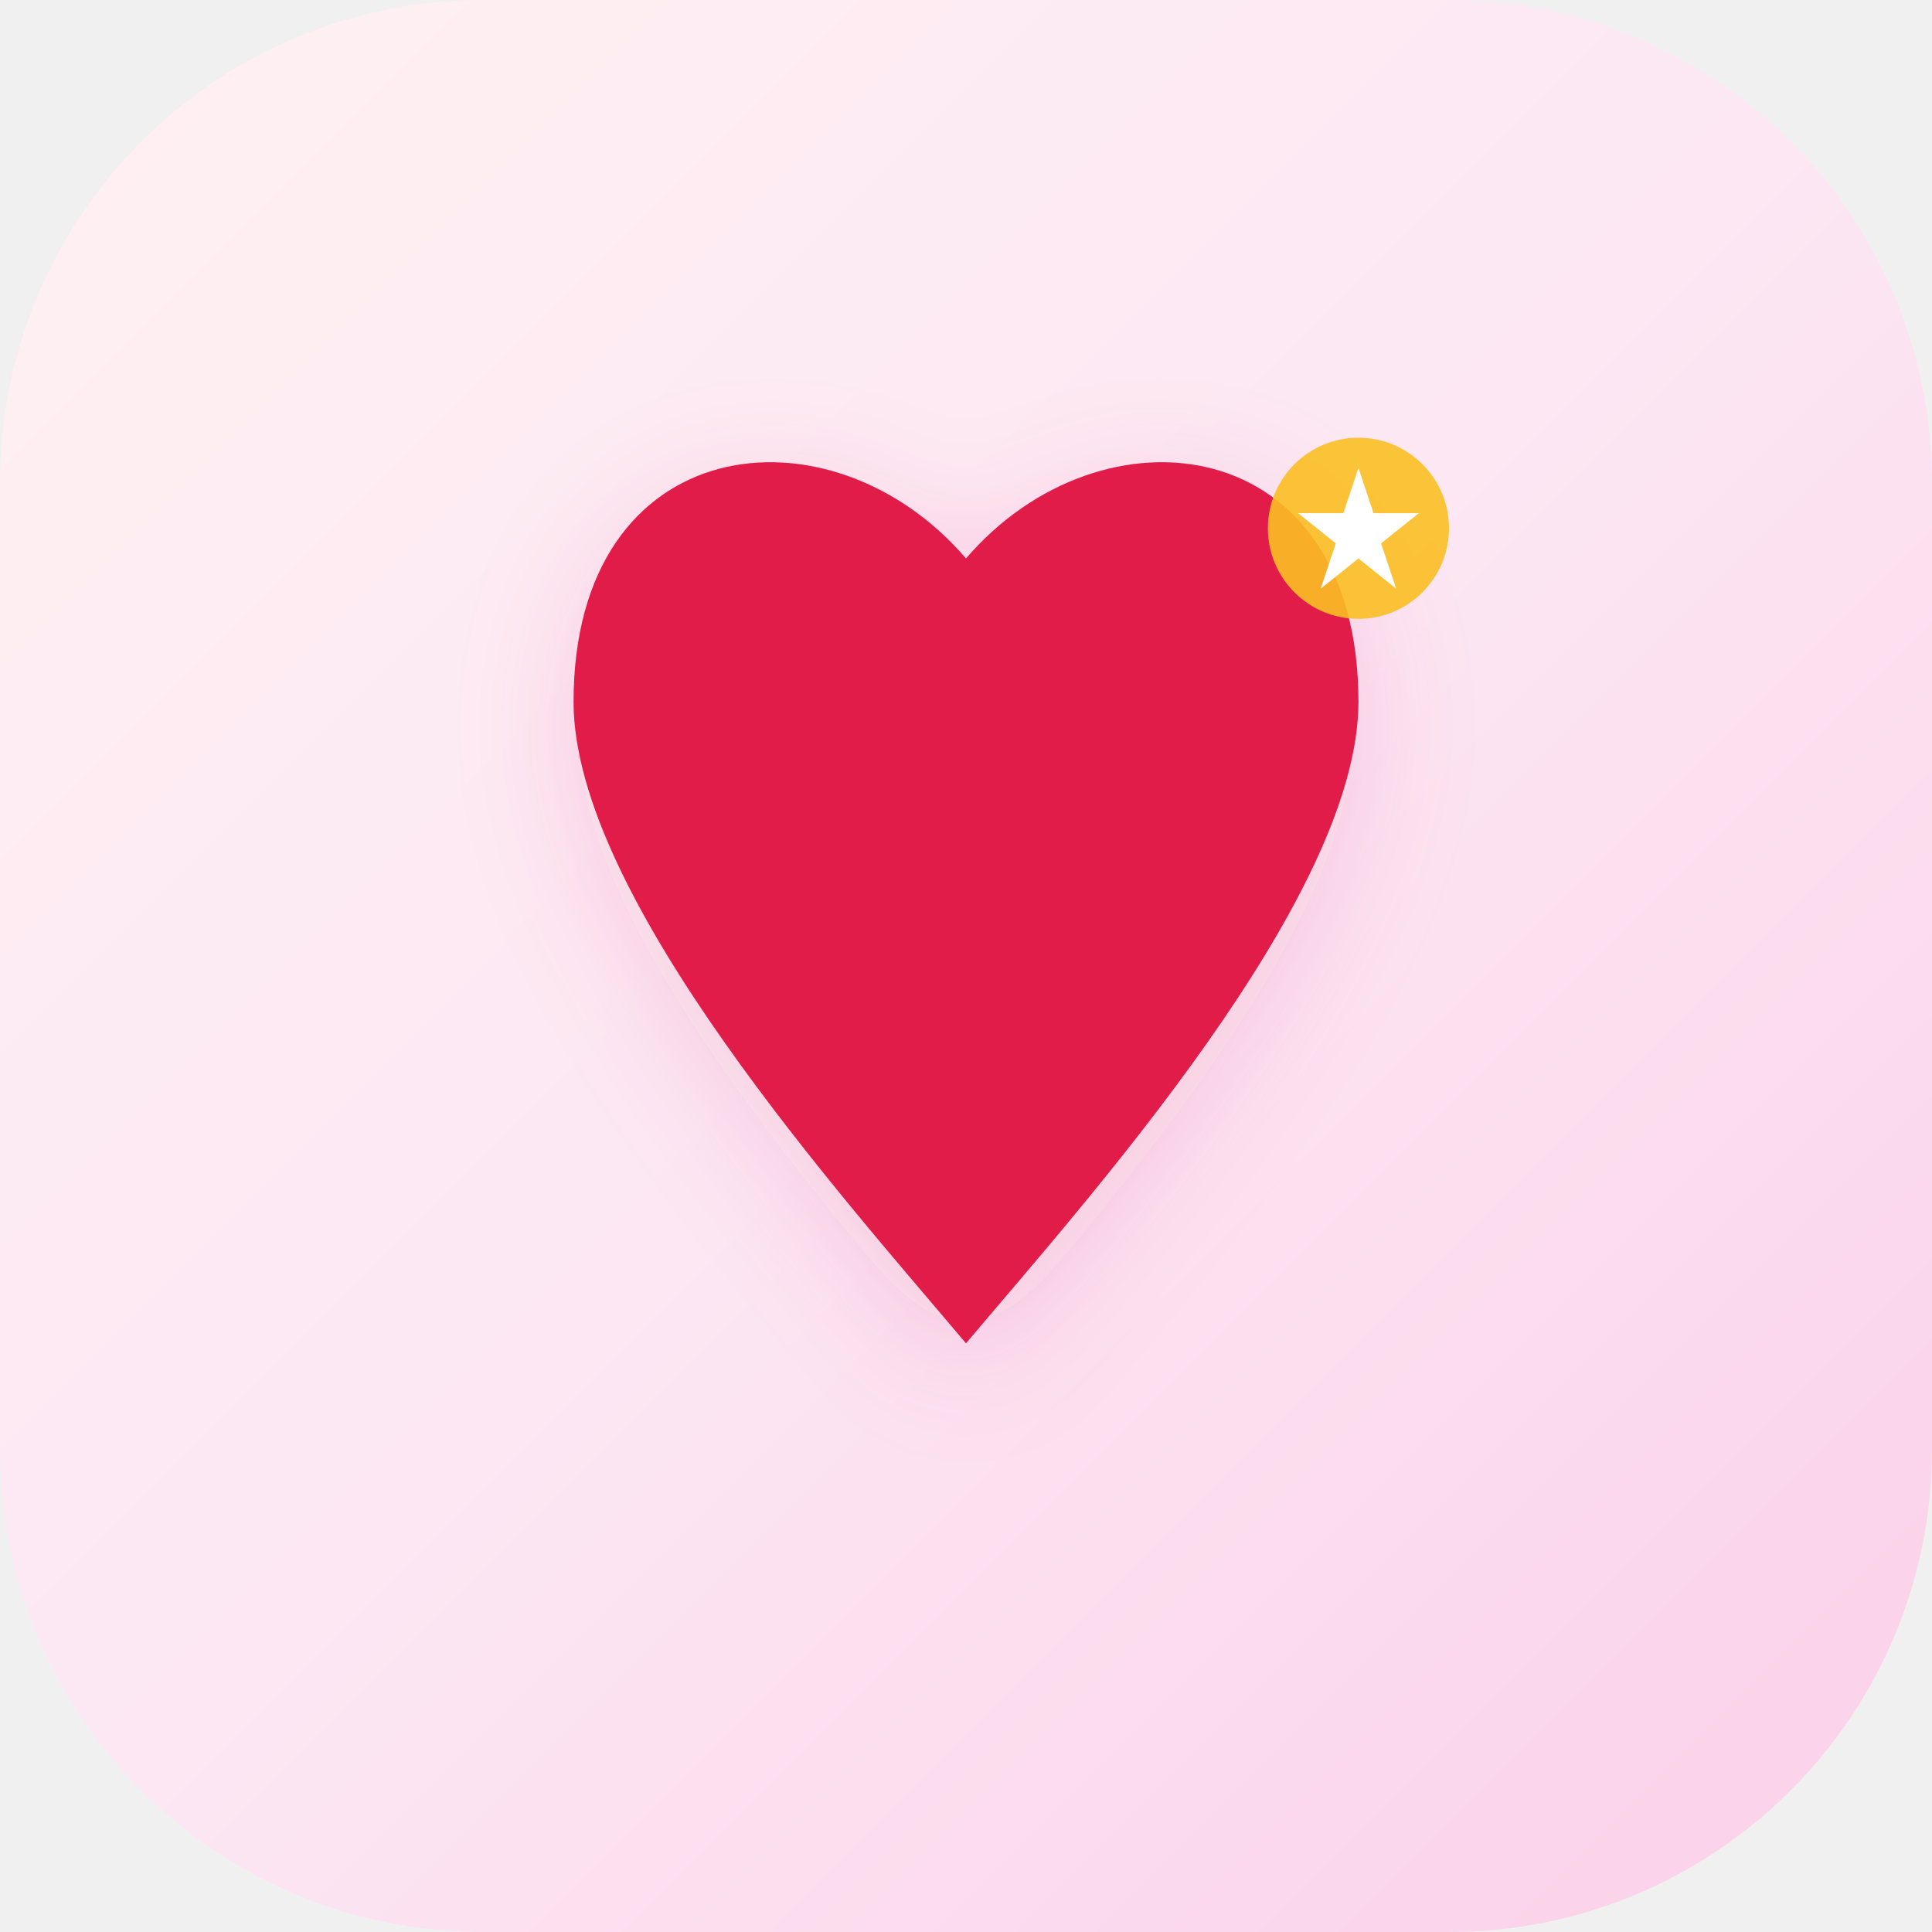
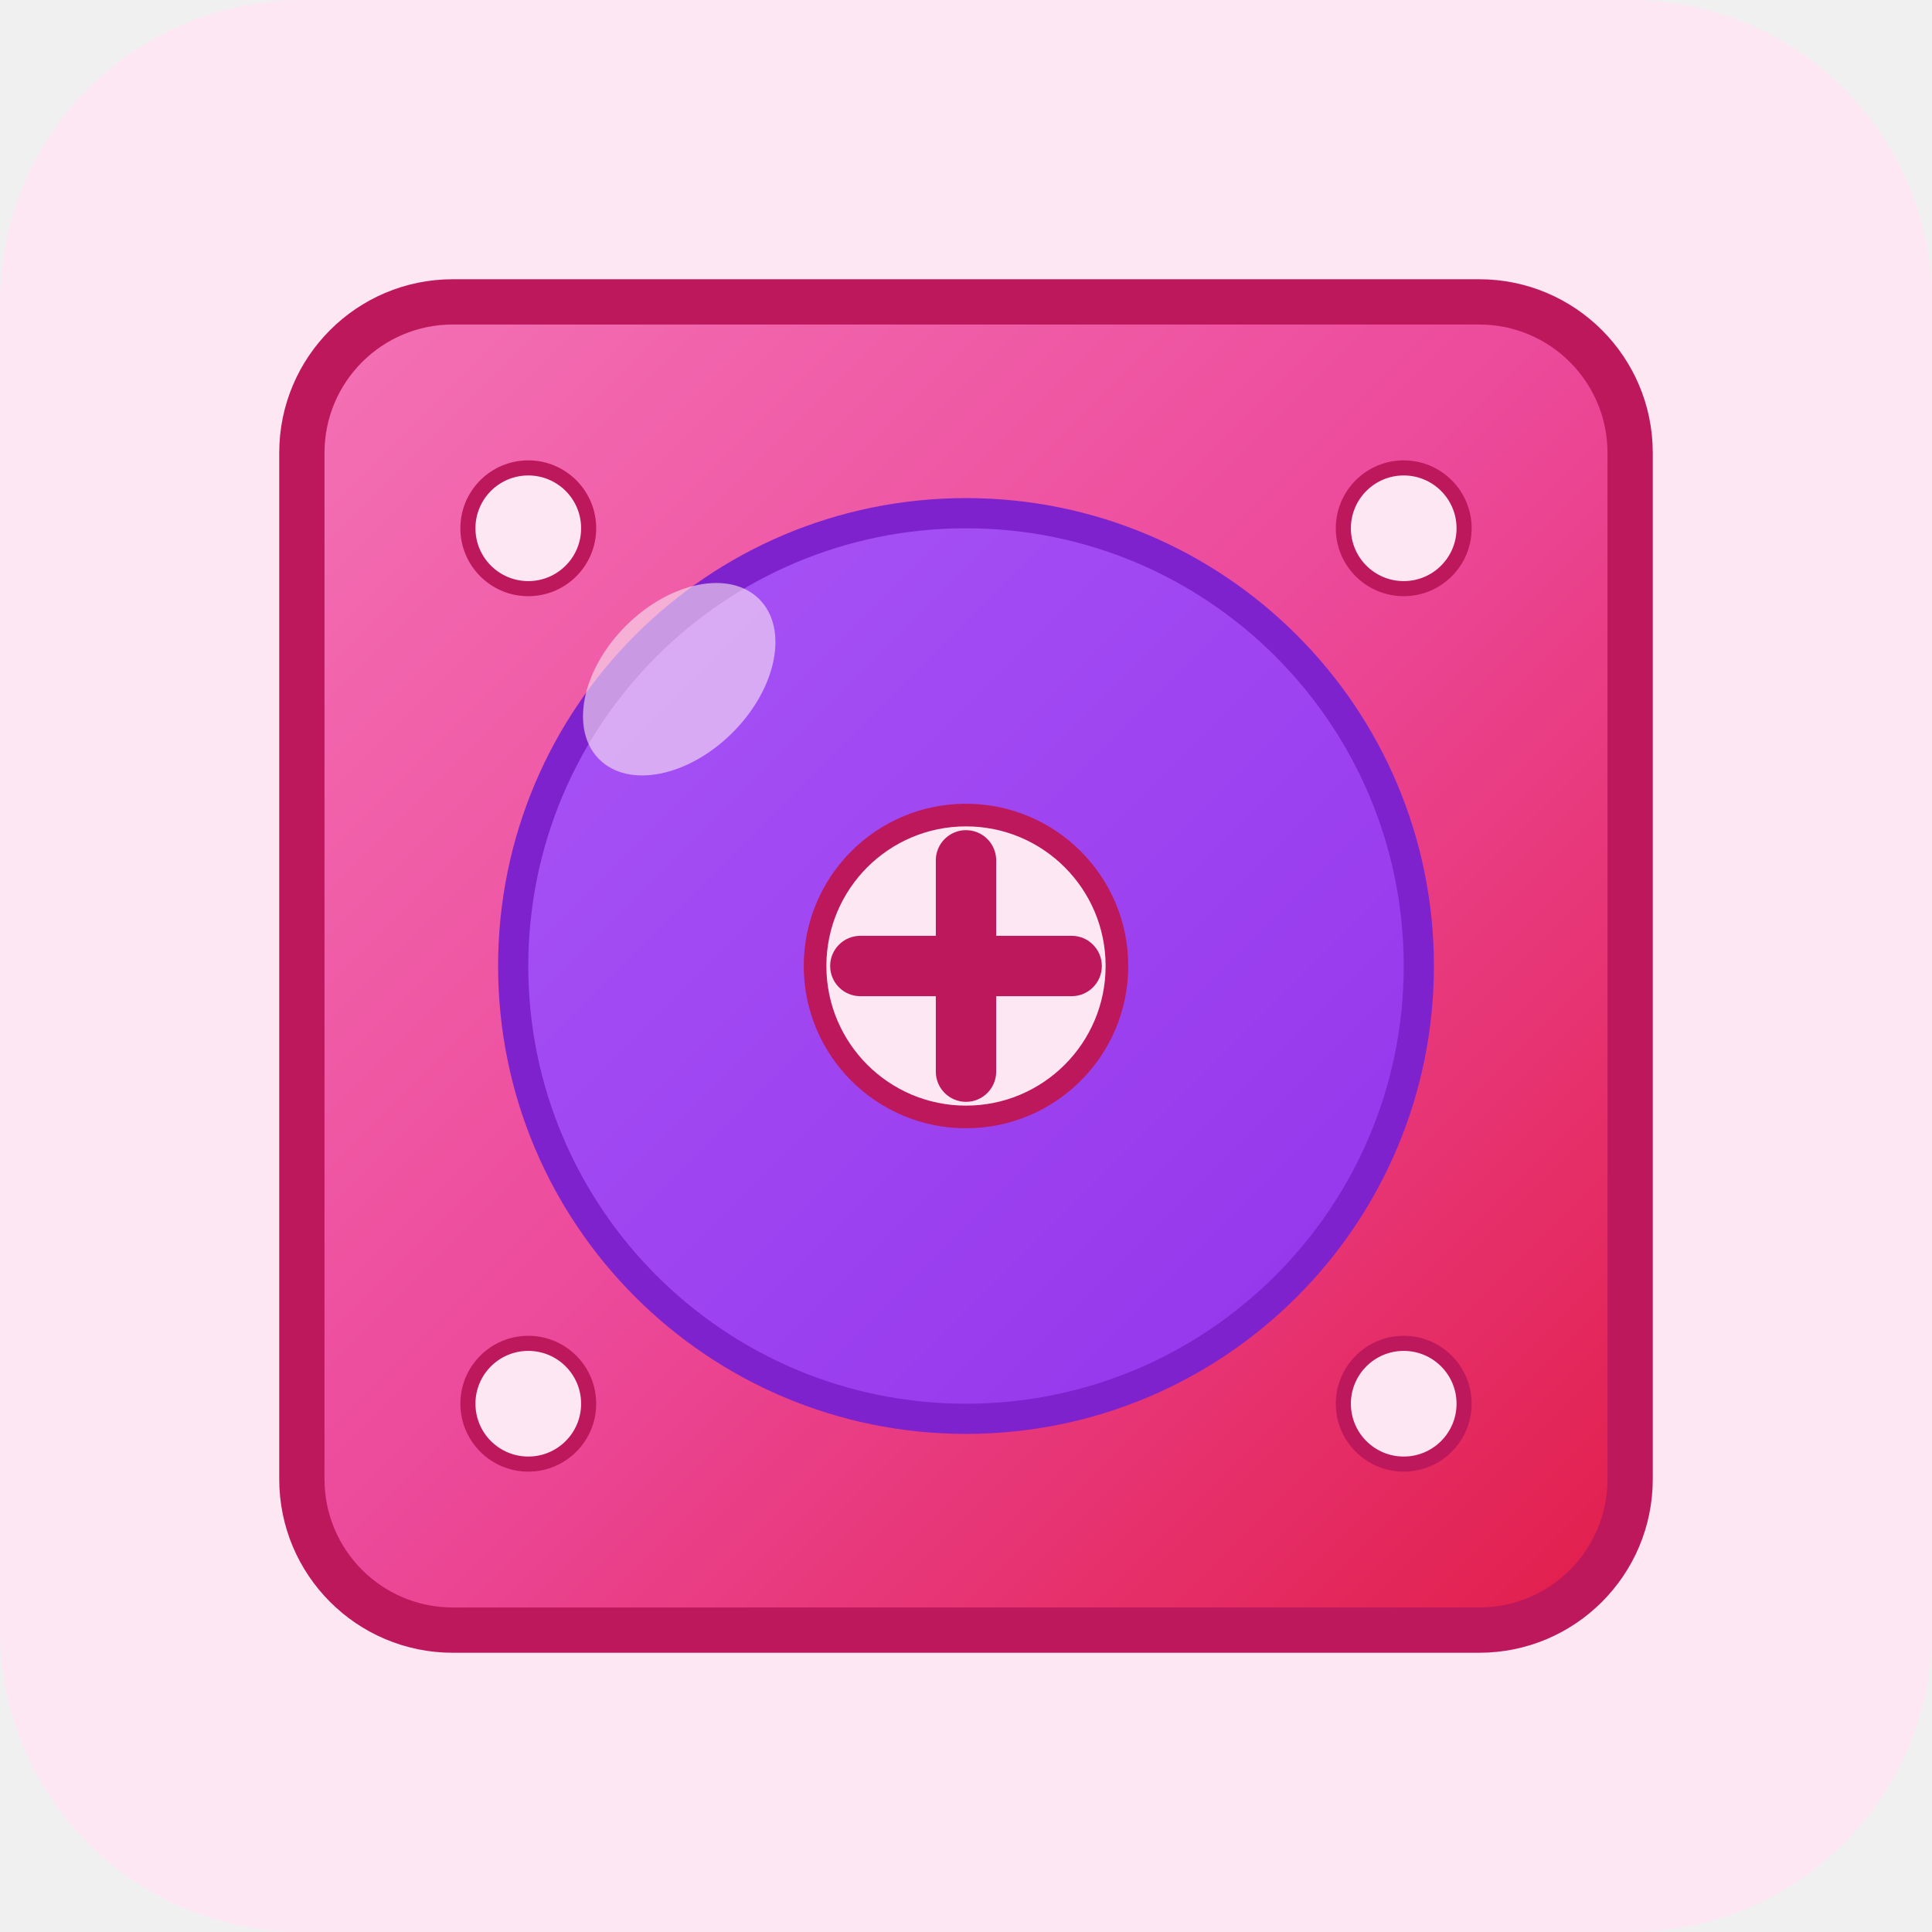
<svg xmlns="http://www.w3.org/2000/svg" viewBox="0 0 512 512">
  <defs>
-     <linearGradient id="bg" x1="0" y1="0" x2="1" y2="1">
-       <stop offset="0%" stop-color="#fff1f2" />
-       <stop offset="50%" stop-color="#fce7f3" />
-       <stop offset="100%" stop-color="#fbcfe8" />
+     <linearGradient id="vaultGradient" x1="0%" y1="0%" x2="100%" y2="100%">
+       <stop offset="0%" style="stop-color:#f472b6;stop-opacity:1" />
+       <stop offset="50%" style="stop-color:#ec4899;stop-opacity:1" />
+       <stop offset="100%" style="stop-color:#e11d48;stop-opacity:1" />
    </linearGradient>
-     <filter id="soft" x="-20%" y="-20%" width="140%" height="140%">
-       <feDropShadow dx="0" dy="8" stdDeviation="16" flood-color="#db2777" flood-opacity="0.15" />
-     </filter>
+     <linearGradient id="doorGradient" x1="0%" y1="0%" x2="100%" y2="100%">
+       <stop offset="0%" style="stop-color:#a855f7;stop-opacity:1" />
+       <stop offset="100%" style="stop-color:#9333ea;stop-opacity:1" />
+     </linearGradient>
  </defs>
-   <rect width="512" height="512" rx="128" fill="url(#bg)" />
-   <g filter="url(#soft)">
-     <path d="M256 148c-36-42-104-34-104 38 0 52 72 132 104 170 32-38 104-118 104-170 0-72-68-80-104-38z" fill="#e11d48" />
-   </g>
-   <circle cx="360" cy="140" r="24" fill="#fbbf24" opacity="0.9" />
-   <path d="M360 124l4 12h12l-10 8 4 12-10-8-10 8 4-12-10-8h12z" fill="#fff" />
+   <rect x="0" y="0" width="512" height="512" rx="80" fill="#fce7f3" />
+   <rect x="80" y="80" width="352" height="352" rx="40" fill="url(#vaultGradient)" stroke="#be185d" stroke-width="12" />
+   <circle cx="256" cy="256" r="120" fill="url(#doorGradient)" stroke="#7e22ce" stroke-width="8" />
+   <circle cx="256" cy="256" r="40" fill="#fce7f3" stroke="#be185d" stroke-width="6" />
+   <rect x="248" y="220" width="16" height="72" rx="8" fill="#be185d" />
+   <rect x="220" y="248" width="72" height="16" rx="8" fill="#be185d" />
+   <circle cx="140" cy="140" r="16" fill="#fce7f3" stroke="#be185d" stroke-width="4" />
+   <circle cx="372" cy="140" r="16" fill="#fce7f3" stroke="#be185d" stroke-width="4" />
+   <circle cx="140" cy="372" r="16" fill="#fce7f3" stroke="#be185d" stroke-width="4" />
+   <circle cx="372" cy="372" r="16" fill="#fce7f3" stroke="#be185d" stroke-width="4" />
+   <ellipse cx="180" cy="180" rx="30" ry="20" fill="#fce7f3" opacity="0.6" transform="rotate(-45 180 180)" />
</svg>
